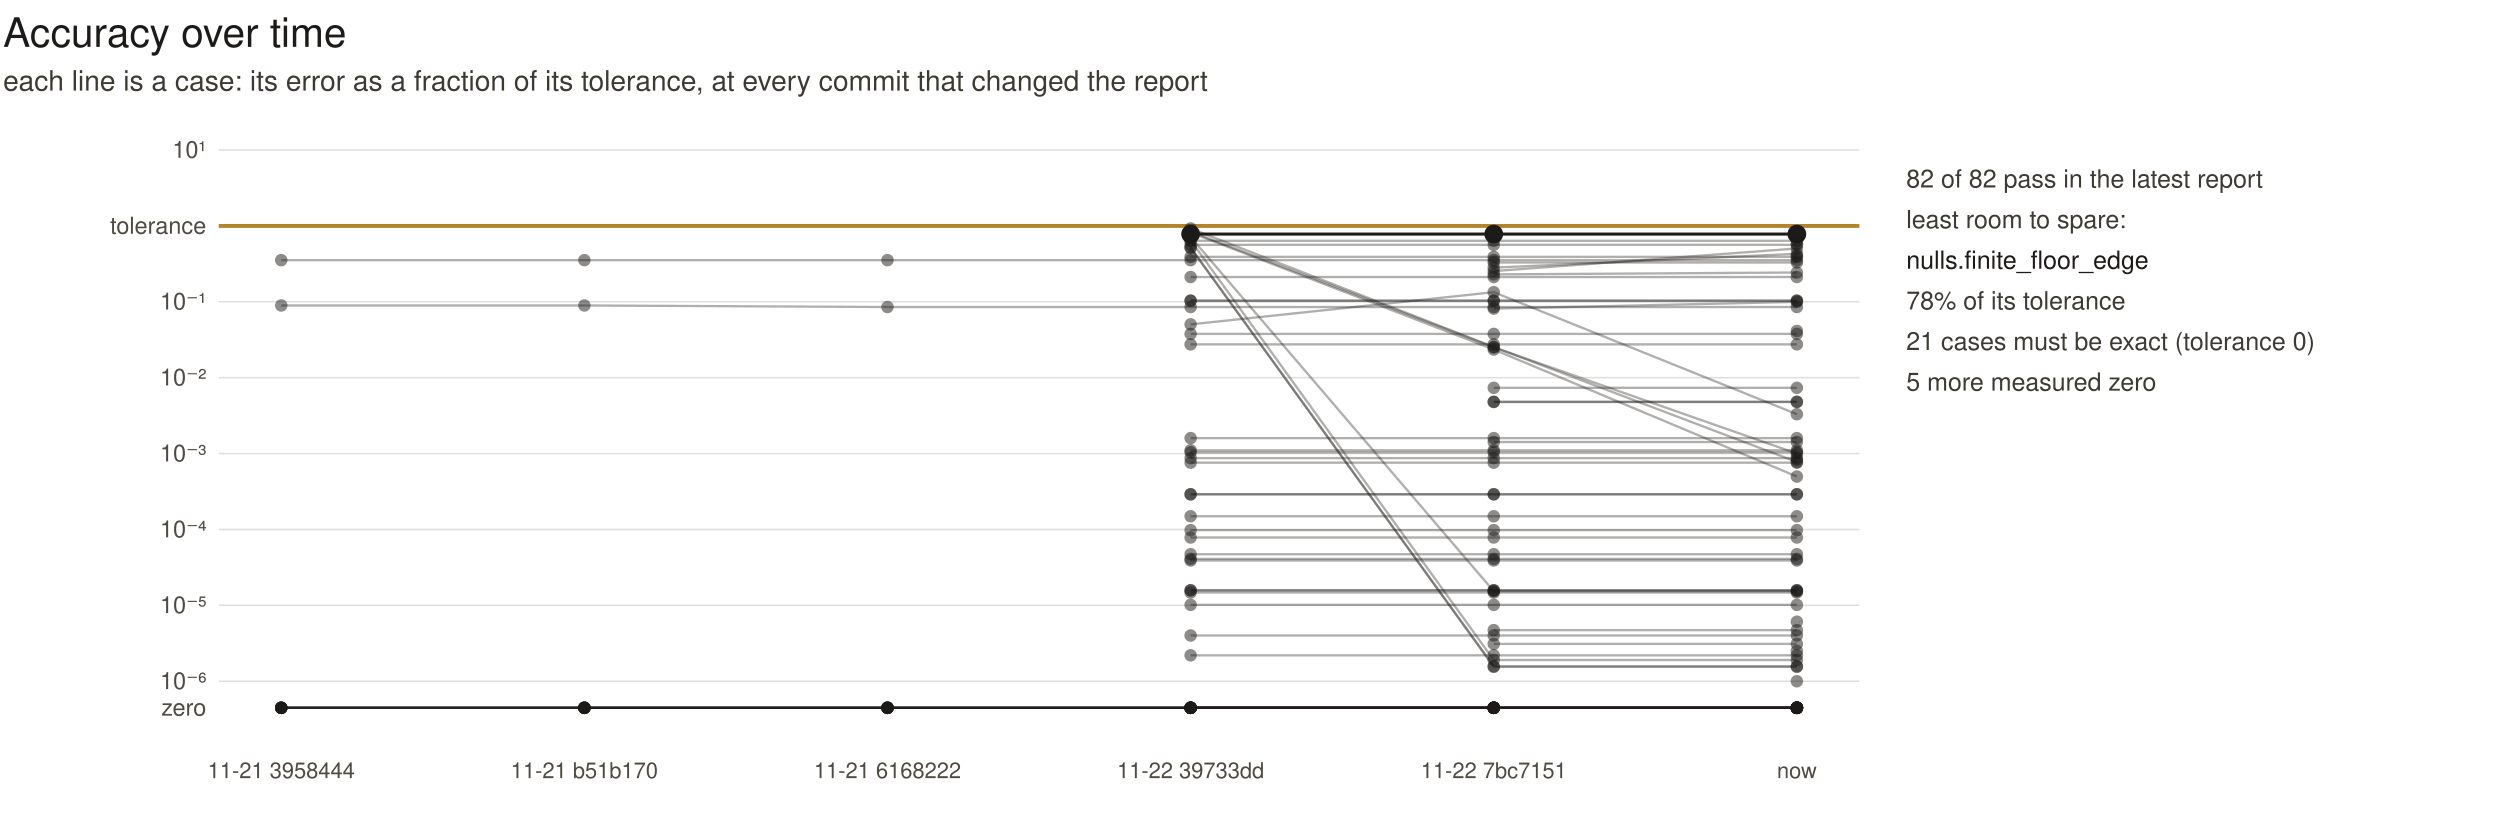
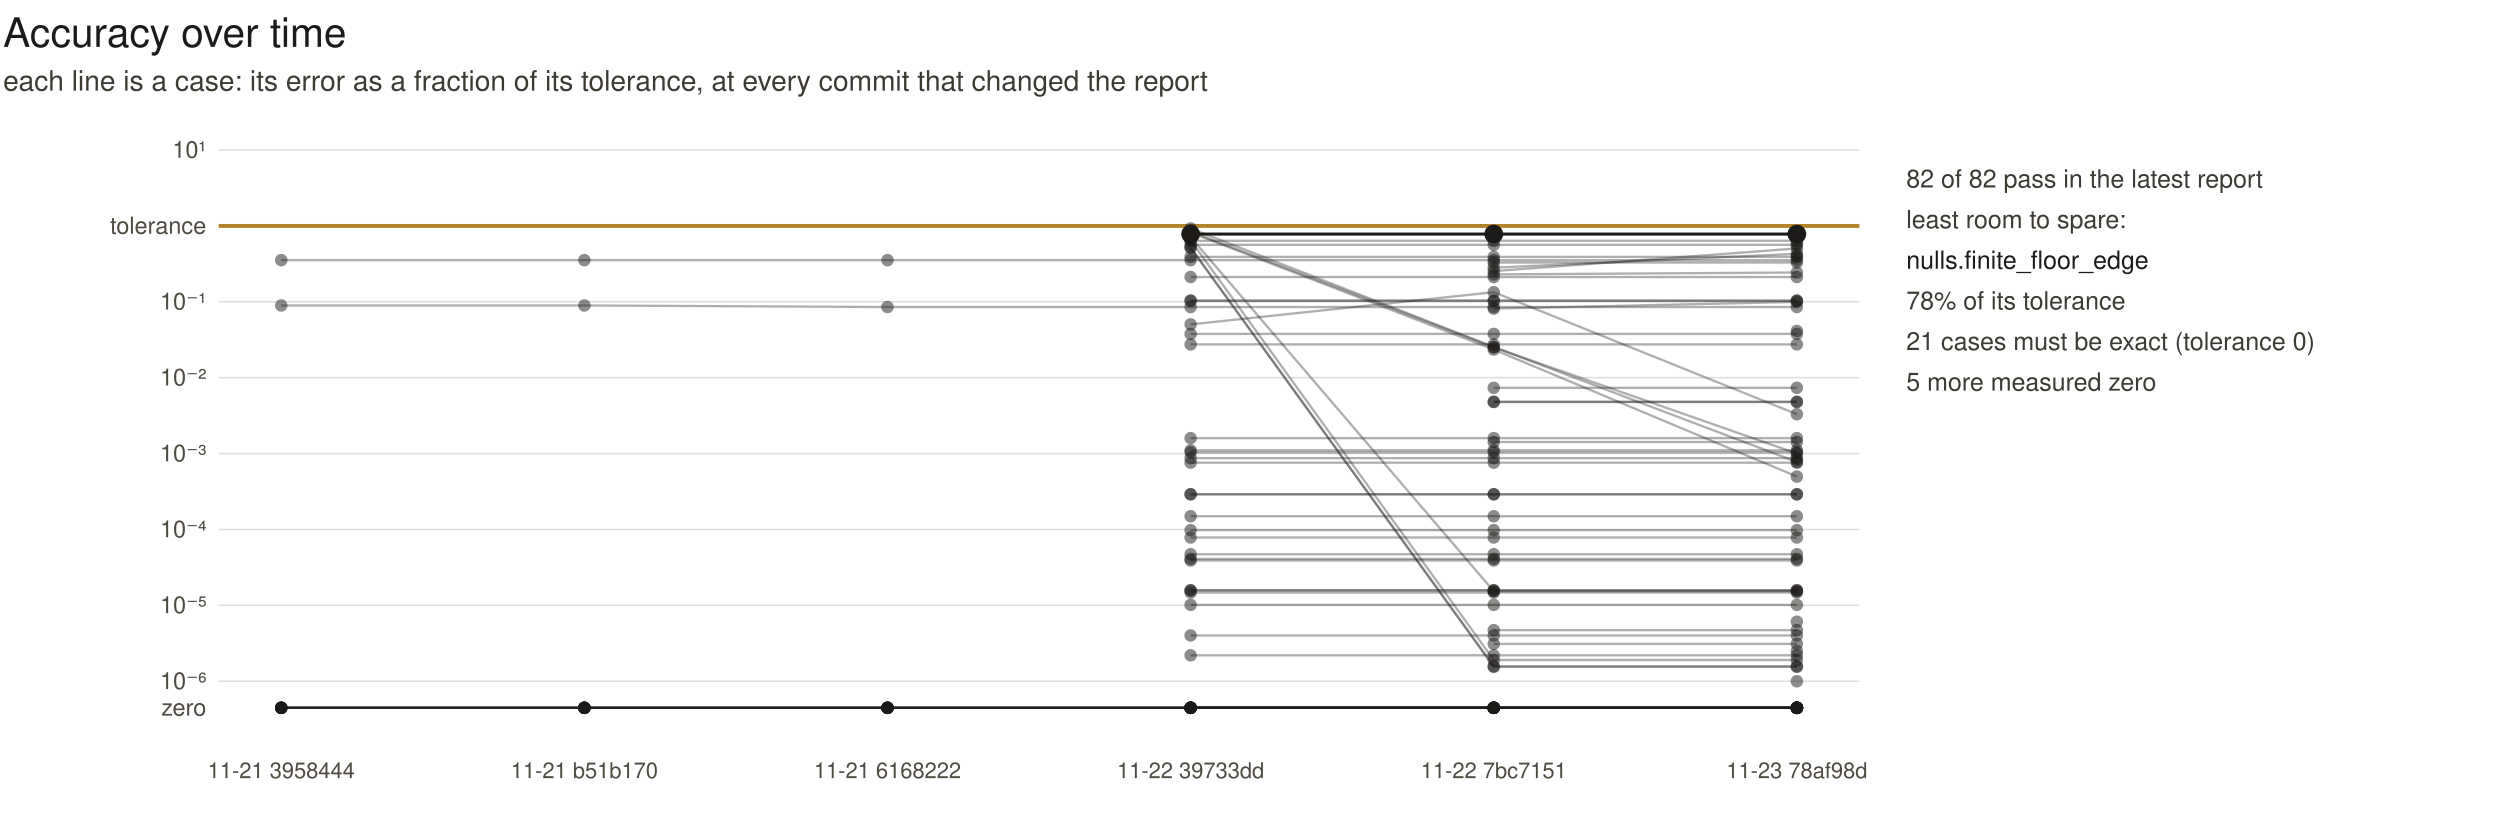
<svg xmlns="http://www.w3.org/2000/svg" viewBox="0 0 1600 520" width="1600" height="520" role="img" aria-label="Each validation case's error as a fraction of its tolerance over time">
  <style>.t{fill:#1d1b19;font-family:'Helvetica Neue',Helvetica,Arial,'Liberation Sans',Arimo,'Nimbus Sans','DejaVu Sans',sans-serif}.m{fill:#3d3a34}.w{fill:#4f4a42}.axis{stroke:#4f4a42;stroke-opacity:0.45;stroke-width:1.5;fill:none}.grid{stroke:#4f4a42;stroke-opacity:0.18;stroke-width:1}.dot{fill:#1d1b19}.ring{fill:none;stroke:#1d1b19;stroke-width:2}.line{stroke:#1d1b19;stroke-width:2;fill:none;stroke-linejoin:round}.thin{stroke:#1d1b19;stroke-opacity:0.35;stroke-width:1.5;fill:none}.tol{stroke:#b5822e;stroke-width:2.5;fill:none}.tolfill{fill:#b5822e}.dash{stroke:#b5822e;stroke-width:2;stroke-dasharray:6 5;fill:none}</style>
  <text class="t" x="2.0" y="30.0" font-size="26" font-weight="500" text-anchor="start">Accuracy over time</text>
  <text class="t m" x="2.0" y="58.0" font-size="18" font-weight="400" text-anchor="start">each line is a case: its error as a fraction of its tolerance, at every commit that changed the report</text>
  <line class="grid" x1="140" y1="436.0" x2="1190" y2="436.0" />
  <text class="t w" x="132.0" y="441.0" font-size="15" font-weight="400" text-anchor="end">10⁻⁶</text>
  <line class="grid" x1="140" y1="387.4" x2="1190" y2="387.4" />
  <text class="t w" x="132.0" y="392.4" font-size="15" font-weight="400" text-anchor="end">10⁻⁵</text>
  <line class="grid" x1="140" y1="338.9" x2="1190" y2="338.9" />
  <text class="t w" x="132.0" y="343.9" font-size="15" font-weight="400" text-anchor="end">10⁻⁴</text>
  <line class="grid" x1="140" y1="290.3" x2="1190" y2="290.3" />
  <text class="t w" x="132.0" y="295.3" font-size="15" font-weight="400" text-anchor="end">10⁻³</text>
  <line class="grid" x1="140" y1="241.7" x2="1190" y2="241.7" />
  <text class="t w" x="132.0" y="246.7" font-size="15" font-weight="400" text-anchor="end">10⁻²</text>
  <line class="grid" x1="140" y1="193.1" x2="1190" y2="193.1" />
  <text class="t w" x="132.0" y="198.1" font-size="15" font-weight="400" text-anchor="end">10⁻¹</text>
  <line class="grid" x1="140" y1="144.6" x2="1190" y2="144.6" />
  <text class="t w" x="132.0" y="149.6" font-size="15" font-weight="400" text-anchor="end">tolerance</text>
  <line class="grid" x1="140" y1="96.0" x2="1190" y2="96.0" />
  <text class="t w" x="132.0" y="101.0" font-size="15" font-weight="400" text-anchor="end">10¹</text>
  <text class="t w" x="132.0" y="458.0" font-size="15" font-weight="400" text-anchor="end">zero</text>
  <line class="tol" x1="140" y1="144.6" x2="1190" y2="144.6" />
  <polyline class="thin" points="180.0,453.0 374.0,453.0 568.0,453.0 762.0,453.0 956.0,453.0 1150.0,453.0" />
  <circle class="dot" cx="180.0" cy="453.0" r="4" fill-opacity="0.5" />
  <circle class="dot" cx="374.0" cy="453.0" r="4" fill-opacity="0.5" />
  <circle class="dot" cx="568.0" cy="453.0" r="4" fill-opacity="0.5" />
  <circle class="dot" cx="762.0" cy="453.0" r="4" fill-opacity="0.5" />
  <circle class="dot" cx="956.0" cy="453.0" r="4" fill-opacity="0.5" />
  <circle class="dot" cx="1150.0" cy="453.0" r="4" fill-opacity="0.5" />
  <circle class="dot" cx="1150.0" cy="453.0" r="4" fill-opacity="0.5" />
  <circle class="dot" cx="1150.0" cy="453.0" r="4" fill-opacity="0.5" />
  <circle class="dot" cx="1150.0" cy="416.7" r="4" fill-opacity="0.5" />
  <circle class="dot" cx="1150.0" cy="436.0" r="4" fill-opacity="0.5" />
  <circle class="dot" cx="1150.0" cy="163.9" r="4" fill-opacity="0.5" />
  <circle class="dot" cx="1150.0" cy="397.9" r="4" fill-opacity="0.5" />
  <circle class="dot" cx="1150.0" cy="294.2" r="4" fill-opacity="0.5" />
  <circle class="dot" cx="1150.0" cy="156.1" r="4" fill-opacity="0.5" />
  <circle class="dot" cx="1150.0" cy="211.8" r="4" fill-opacity="0.5" />
  <polyline class="thin" points="762.0,453.0 956.0,453.0 1150.0,453.0" />
  <circle class="dot" cx="762.0" cy="453.0" r="4" fill-opacity="0.5" />
  <circle class="dot" cx="956.0" cy="453.0" r="4" fill-opacity="0.5" />
  <circle class="dot" cx="1150.0" cy="453.0" r="4" fill-opacity="0.5" />
  <polyline class="thin" points="180.0,453.0 374.0,453.0 568.0,453.0 762.0,453.0 956.0,453.0 1150.0,453.0" />
  <circle class="dot" cx="180.0" cy="453.0" r="4" fill-opacity="0.5" />
  <circle class="dot" cx="374.0" cy="453.0" r="4" fill-opacity="0.5" />
  <circle class="dot" cx="568.0" cy="453.0" r="4" fill-opacity="0.5" />
  <circle class="dot" cx="762.0" cy="453.0" r="4" fill-opacity="0.5" />
  <circle class="dot" cx="956.0" cy="453.0" r="4" fill-opacity="0.5" />
  <circle class="dot" cx="1150.0" cy="453.0" r="4" fill-opacity="0.5" />
  <circle class="dot" cx="1150.0" cy="453.0" r="4" fill-opacity="0.5" />
  <circle class="dot" cx="1150.0" cy="453.0" r="4" fill-opacity="0.5" />
  <circle class="dot" cx="1150.0" cy="453.0" r="4" fill-opacity="0.5" />
  <circle class="dot" cx="1150.0" cy="453.0" r="4" fill-opacity="0.5" />
  <polyline class="thin" points="762.0,339.3 956.0,339.3 1150.0,339.3" />
  <circle class="dot" cx="762.0" cy="339.3" r="4" fill-opacity="0.5" />
  <circle class="dot" cx="956.0" cy="339.3" r="4" fill-opacity="0.5" />
  <circle class="dot" cx="1150.0" cy="339.3" r="4" fill-opacity="0.5" />
  <polyline class="thin" points="762.0,192.3 956.0,192.3 1150.0,192.3" />
  <circle class="dot" cx="762.0" cy="192.3" r="4" fill-opacity="0.5" />
  <circle class="dot" cx="956.0" cy="192.3" r="4" fill-opacity="0.5" />
  <circle class="dot" cx="1150.0" cy="192.3" r="4" fill-opacity="0.5" />
  <polyline class="thin" points="762.0,316.4 956.0,316.4 1150.0,316.4" />
  <circle class="dot" cx="762.0" cy="316.4" r="4" fill-opacity="0.5" />
  <circle class="dot" cx="956.0" cy="316.4" r="4" fill-opacity="0.5" />
  <circle class="dot" cx="1150.0" cy="316.4" r="4" fill-opacity="0.5" />
  <polyline class="thin" points="762.0,213.7 956.0,213.7 1150.0,213.7" />
  <circle class="dot" cx="762.0" cy="213.7" r="4" fill-opacity="0.5" />
  <circle class="dot" cx="956.0" cy="213.7" r="4" fill-opacity="0.5" />
  <circle class="dot" cx="1150.0" cy="213.7" r="4" fill-opacity="0.5" />
  <polyline class="thin" points="762.0,377.8 956.0,377.8 1150.0,377.8" />
  <circle class="dot" cx="762.0" cy="377.8" r="4" fill-opacity="0.5" />
  <circle class="dot" cx="956.0" cy="377.8" r="4" fill-opacity="0.5" />
  <circle class="dot" cx="1150.0" cy="377.8" r="4" fill-opacity="0.5" />
  <polyline class="thin" points="180.0,453.0 374.0,453.0 568.0,453.0 762.0,453.0 956.0,453.0 1150.0,453.0" />
  <circle class="dot" cx="180.0" cy="453.0" r="4" fill-opacity="0.5" />
  <circle class="dot" cx="374.0" cy="453.0" r="4" fill-opacity="0.5" />
  <circle class="dot" cx="568.0" cy="453.0" r="4" fill-opacity="0.5" />
  <circle class="dot" cx="762.0" cy="453.0" r="4" fill-opacity="0.5" />
  <circle class="dot" cx="956.0" cy="453.0" r="4" fill-opacity="0.5" />
  <circle class="dot" cx="1150.0" cy="453.0" r="4" fill-opacity="0.5" />
  <polyline class="line" points="762.0,149.8 956.0,149.8 1150.0,149.8" />
  <circle class="dot" cx="762.0" cy="149.8" r="6" fill-opacity="1" />
  <circle class="dot" cx="956.0" cy="149.8" r="6" fill-opacity="1" />
  <circle class="dot" cx="1150.0" cy="149.8" r="6" fill-opacity="1" />
  <polyline class="thin" points="762.0,453.0 956.0,453.0 1150.0,453.0" />
  <circle class="dot" cx="762.0" cy="453.0" r="4" fill-opacity="0.5" />
  <circle class="dot" cx="956.0" cy="453.0" r="4" fill-opacity="0.5" />
  <circle class="dot" cx="1150.0" cy="453.0" r="4" fill-opacity="0.5" />
  <polyline class="thin" points="762.0,453.0 956.0,453.0 1150.0,453.0" />
  <circle class="dot" cx="762.0" cy="453.0" r="4" fill-opacity="0.5" />
  <circle class="dot" cx="956.0" cy="453.0" r="4" fill-opacity="0.5" />
  <circle class="dot" cx="1150.0" cy="453.0" r="4" fill-opacity="0.5" />
  <polyline class="thin" points="762.0,220.4 956.0,220.4 1150.0,220.4" />
  <circle class="dot" cx="762.0" cy="220.4" r="4" fill-opacity="0.5" />
  <circle class="dot" cx="956.0" cy="220.4" r="4" fill-opacity="0.5" />
  <circle class="dot" cx="1150.0" cy="220.4" r="4" fill-opacity="0.5" />
  <polyline class="thin" points="762.0,453.0 956.0,453.0 1150.0,453.0" />
  <circle class="dot" cx="762.0" cy="453.0" r="4" fill-opacity="0.5" />
  <circle class="dot" cx="956.0" cy="453.0" r="4" fill-opacity="0.5" />
  <circle class="dot" cx="1150.0" cy="453.0" r="4" fill-opacity="0.5" />
  <polyline class="thin" points="762.0,406.7 956.0,406.7 1150.0,406.7" />
  <circle class="dot" cx="762.0" cy="406.7" r="4" fill-opacity="0.5" />
  <circle class="dot" cx="956.0" cy="406.7" r="4" fill-opacity="0.5" />
  <circle class="dot" cx="1150.0" cy="406.7" r="4" fill-opacity="0.5" />
  <polyline class="thin" points="762.0,154.1 956.0,154.1 1150.0,154.1" />
  <circle class="dot" cx="762.0" cy="154.1" r="4" fill-opacity="0.5" />
  <circle class="dot" cx="956.0" cy="154.1" r="4" fill-opacity="0.5" />
  <circle class="dot" cx="1150.0" cy="154.1" r="4" fill-opacity="0.5" />
  <polyline class="thin" points="956.0,168.0 1150.0,168.0" />
  <circle class="dot" cx="956.0" cy="168.0" r="4" fill-opacity="0.5" />
  <circle class="dot" cx="1150.0" cy="168.0" r="4" fill-opacity="0.5" />
  <polyline class="thin" points="956.0,197.5 1150.0,193.2" />
  <circle class="dot" cx="956.0" cy="197.5" r="4" fill-opacity="0.5" />
  <circle class="dot" cx="1150.0" cy="193.2" r="4" fill-opacity="0.5" />
  <polyline class="thin" points="956.0,175.6 1150.0,174.4" />
  <circle class="dot" cx="956.0" cy="175.6" r="4" fill-opacity="0.5" />
  <circle class="dot" cx="1150.0" cy="174.4" r="4" fill-opacity="0.5" />
  <polyline class="thin" points="956.0,171.3 1150.0,162.4" />
  <circle class="dot" cx="956.0" cy="171.3" r="4" fill-opacity="0.5" />
  <circle class="dot" cx="1150.0" cy="162.4" r="4" fill-opacity="0.5" />
  <polyline class="thin" points="956.0,173.5 1150.0,159.0" />
  <circle class="dot" cx="956.0" cy="173.5" r="4" fill-opacity="0.5" />
  <circle class="dot" cx="1150.0" cy="159.0" r="4" fill-opacity="0.5" />
  <polyline class="thin" points="956.0,257.3 1150.0,257.3" />
  <circle class="dot" cx="956.0" cy="257.3" r="4" fill-opacity="0.5" />
  <circle class="dot" cx="1150.0" cy="257.3" r="4" fill-opacity="0.5" />
  <polyline class="thin" points="956.0,257.1 1150.0,257.1" />
  <circle class="dot" cx="956.0" cy="257.1" r="4" fill-opacity="0.5" />
  <circle class="dot" cx="1150.0" cy="257.1" r="4" fill-opacity="0.5" />
  <polyline class="thin" points="956.0,248.2 1150.0,248.2" />
  <circle class="dot" cx="956.0" cy="248.2" r="4" fill-opacity="0.5" />
  <circle class="dot" cx="1150.0" cy="248.2" r="4" fill-opacity="0.5" />
  <polyline class="thin" points="762.0,344.0 956.0,344.0 1150.0,344.0" />
  <circle class="dot" cx="762.0" cy="344.0" r="4" fill-opacity="0.5" />
  <circle class="dot" cx="956.0" cy="344.0" r="4" fill-opacity="0.5" />
  <circle class="dot" cx="1150.0" cy="344.0" r="4" fill-opacity="0.5" />
  <polyline class="thin" points="762.0,280.4 956.0,280.4 1150.0,280.4" />
  <circle class="dot" cx="762.0" cy="280.4" r="4" fill-opacity="0.5" />
  <circle class="dot" cx="956.0" cy="280.4" r="4" fill-opacity="0.5" />
  <circle class="dot" cx="1150.0" cy="280.4" r="4" fill-opacity="0.5" />
  <polyline class="thin" points="762.0,330.4 956.0,330.4 1150.0,330.4" />
  <circle class="dot" cx="762.0" cy="330.4" r="4" fill-opacity="0.5" />
  <circle class="dot" cx="956.0" cy="330.4" r="4" fill-opacity="0.5" />
  <circle class="dot" cx="1150.0" cy="330.4" r="4" fill-opacity="0.5" />
  <polyline class="thin" points="762.0,289.5 956.0,289.5 1150.0,289.5" />
  <circle class="dot" cx="762.0" cy="289.5" r="4" fill-opacity="0.5" />
  <circle class="dot" cx="956.0" cy="289.5" r="4" fill-opacity="0.5" />
  <circle class="dot" cx="1150.0" cy="289.5" r="4" fill-opacity="0.5" />
  <polyline class="thin" points="762.0,316.3 956.0,316.3 1150.0,316.3" />
  <circle class="dot" cx="762.0" cy="316.3" r="4" fill-opacity="0.5" />
  <circle class="dot" cx="956.0" cy="316.3" r="4" fill-opacity="0.5" />
  <circle class="dot" cx="1150.0" cy="316.3" r="4" fill-opacity="0.5" />
  <polyline class="thin" points="762.0,358.7 956.0,358.7 1150.0,358.7" />
  <circle class="dot" cx="762.0" cy="358.7" r="4" fill-opacity="0.5" />
  <circle class="dot" cx="956.0" cy="358.7" r="4" fill-opacity="0.5" />
  <circle class="dot" cx="1150.0" cy="358.7" r="4" fill-opacity="0.5" />
  <polyline class="thin" points="762.0,357.7 956.0,357.7 1150.0,357.7" />
  <circle class="dot" cx="762.0" cy="357.7" r="4" fill-opacity="0.5" />
  <circle class="dot" cx="956.0" cy="357.7" r="4" fill-opacity="0.5" />
  <circle class="dot" cx="1150.0" cy="357.7" r="4" fill-opacity="0.5" />
  <polyline class="thin" points="762.0,354.7 956.0,354.7 1150.0,354.7" />
  <circle class="dot" cx="762.0" cy="354.7" r="4" fill-opacity="0.5" />
  <circle class="dot" cx="956.0" cy="354.7" r="4" fill-opacity="0.5" />
  <circle class="dot" cx="1150.0" cy="354.7" r="4" fill-opacity="0.5" />
  <polyline class="thin" points="762.0,156.7 956.0,156.7 1150.0,156.7" />
  <circle class="dot" cx="762.0" cy="156.7" r="4" fill-opacity="0.5" />
  <circle class="dot" cx="956.0" cy="156.7" r="4" fill-opacity="0.5" />
  <circle class="dot" cx="1150.0" cy="156.7" r="4" fill-opacity="0.5" />
  <polyline class="thin" points="762.0,151.7 956.0,378.4 1150.0,378.4" />
  <circle class="dot" cx="762.0" cy="151.7" r="4" fill-opacity="0.5" />
  <circle class="dot" cx="956.0" cy="378.4" r="4" fill-opacity="0.5" />
  <circle class="dot" cx="1150.0" cy="378.4" r="4" fill-opacity="0.5" />
  <polyline class="thin" points="762.0,207.6 956.0,187.0 1150.0,265.1" />
  <circle class="dot" cx="762.0" cy="207.6" r="4" fill-opacity="0.5" />
  <circle class="dot" cx="956.0" cy="187.0" r="4" fill-opacity="0.5" />
  <circle class="dot" cx="1150.0" cy="265.1" r="4" fill-opacity="0.5" />
  <polyline class="thin" points="762.0,148.8 956.0,223.7 1150.0,305.0" />
  <circle class="dot" cx="762.0" cy="148.8" r="4" fill-opacity="0.5" />
  <circle class="dot" cx="956.0" cy="223.7" r="4" fill-opacity="0.5" />
  <circle class="dot" cx="1150.0" cy="305.0" r="4" fill-opacity="0.5" />
  <polyline class="thin" points="762.0,146.2 956.0,222.1 1150.0,295.7" />
  <circle class="dot" cx="762.0" cy="146.2" r="4" fill-opacity="0.5" />
  <circle class="dot" cx="956.0" cy="222.1" r="4" fill-opacity="0.5" />
  <circle class="dot" cx="1150.0" cy="295.7" r="4" fill-opacity="0.5" />
  <polyline class="thin" points="762.0,148.2 956.0,222.3 1150.0,290.3" />
  <circle class="dot" cx="762.0" cy="148.2" r="4" fill-opacity="0.5" />
  <circle class="dot" cx="956.0" cy="222.3" r="4" fill-opacity="0.5" />
  <circle class="dot" cx="1150.0" cy="290.3" r="4" fill-opacity="0.5" />
  <polyline class="thin" points="762.0,158.4 956.0,426.8 1150.0,426.8" />
  <circle class="dot" cx="762.0" cy="158.4" r="4" fill-opacity="0.5" />
  <circle class="dot" cx="956.0" cy="426.8" r="4" fill-opacity="0.5" />
  <circle class="dot" cx="1150.0" cy="426.8" r="4" fill-opacity="0.5" />
  <polyline class="thin" points="762.0,158.6 956.0,426.4 1150.0,426.4" />
  <circle class="dot" cx="762.0" cy="158.6" r="4" fill-opacity="0.5" />
  <circle class="dot" cx="956.0" cy="426.4" r="4" fill-opacity="0.5" />
  <circle class="dot" cx="1150.0" cy="426.4" r="4" fill-opacity="0.5" />
  <polyline class="thin" points="762.0,153.8 956.0,422.4 1150.0,422.4" />
  <circle class="dot" cx="762.0" cy="153.8" r="4" fill-opacity="0.5" />
  <circle class="dot" cx="956.0" cy="422.4" r="4" fill-opacity="0.5" />
  <circle class="dot" cx="1150.0" cy="422.4" r="4" fill-opacity="0.5" />
  <polyline class="thin" points="762.0,377.8 956.0,377.8 1150.0,377.8" />
  <circle class="dot" cx="762.0" cy="377.8" r="4" fill-opacity="0.5" />
  <circle class="dot" cx="956.0" cy="377.8" r="4" fill-opacity="0.5" />
  <circle class="dot" cx="1150.0" cy="377.8" r="4" fill-opacity="0.5" />
  <polyline class="thin" points="762.0,387.1 956.0,387.1 1150.0,387.1" />
  <circle class="dot" cx="762.0" cy="387.1" r="4" fill-opacity="0.5" />
  <circle class="dot" cx="956.0" cy="387.1" r="4" fill-opacity="0.5" />
  <circle class="dot" cx="1150.0" cy="387.1" r="4" fill-opacity="0.5" />
  <polyline class="thin" points="762.0,379.2 956.0,379.2 1150.0,379.2" />
  <circle class="dot" cx="762.0" cy="379.2" r="4" fill-opacity="0.5" />
  <circle class="dot" cx="956.0" cy="379.2" r="4" fill-opacity="0.5" />
  <circle class="dot" cx="1150.0" cy="379.2" r="4" fill-opacity="0.5" />
  <polyline class="thin" points="762.0,419.4 956.0,419.4 1150.0,419.4" />
  <circle class="dot" cx="762.0" cy="419.4" r="4" fill-opacity="0.5" />
  <circle class="dot" cx="956.0" cy="419.4" r="4" fill-opacity="0.5" />
  <circle class="dot" cx="1150.0" cy="419.4" r="4" fill-opacity="0.5" />
  <circle class="dot" cx="1150.0" cy="453.0" r="4" fill-opacity="0.5" />
  <polyline class="thin" points="180.0,453.0 374.0,453.0 568.0,453.0 762.0,453.0 956.0,453.0 1150.0,453.0" />
  <circle class="dot" cx="180.0" cy="453.0" r="4" fill-opacity="0.5" />
  <circle class="dot" cx="374.0" cy="453.0" r="4" fill-opacity="0.5" />
  <circle class="dot" cx="568.0" cy="453.0" r="4" fill-opacity="0.5" />
  <circle class="dot" cx="762.0" cy="453.0" r="4" fill-opacity="0.5" />
  <circle class="dot" cx="956.0" cy="453.0" r="4" fill-opacity="0.5" />
  <circle class="dot" cx="1150.0" cy="453.0" r="4" fill-opacity="0.5" />
  <polyline class="thin" points="374.0,453.0 568.0,453.0 762.0,453.0 956.0,453.0 1150.0,453.0" />
  <circle class="dot" cx="374.0" cy="453.0" r="4" fill-opacity="0.5" />
  <circle class="dot" cx="568.0" cy="453.0" r="4" fill-opacity="0.5" />
  <circle class="dot" cx="762.0" cy="453.0" r="4" fill-opacity="0.5" />
  <circle class="dot" cx="956.0" cy="453.0" r="4" fill-opacity="0.5" />
  <circle class="dot" cx="1150.0" cy="453.0" r="4" fill-opacity="0.5" />
  <polyline class="thin" points="180.0,195.5 374.0,195.5 568.0,196.5 762.0,196.5 956.0,196.5 1150.0,196.5" />
  <circle class="dot" cx="180.0" cy="195.5" r="4" fill-opacity="0.5" />
  <circle class="dot" cx="374.0" cy="195.5" r="4" fill-opacity="0.5" />
  <circle class="dot" cx="568.0" cy="196.5" r="4" fill-opacity="0.5" />
  <circle class="dot" cx="762.0" cy="196.5" r="4" fill-opacity="0.5" />
  <circle class="dot" cx="956.0" cy="196.5" r="4" fill-opacity="0.5" />
  <circle class="dot" cx="1150.0" cy="196.5" r="4" fill-opacity="0.5" />
  <polyline class="thin" points="180.0,166.5 374.0,166.5 568.0,166.5 762.0,166.5 956.0,166.5 1150.0,166.5" />
  <circle class="dot" cx="180.0" cy="166.5" r="4" fill-opacity="0.5" />
  <circle class="dot" cx="374.0" cy="166.5" r="4" fill-opacity="0.5" />
  <circle class="dot" cx="568.0" cy="166.5" r="4" fill-opacity="0.5" />
  <circle class="dot" cx="762.0" cy="166.5" r="4" fill-opacity="0.5" />
  <circle class="dot" cx="956.0" cy="166.5" r="4" fill-opacity="0.5" />
  <circle class="dot" cx="1150.0" cy="166.5" r="4" fill-opacity="0.5" />
  <polyline class="thin" points="180.0,453.0 374.0,453.0 568.0,453.0 762.0,453.0 956.0,453.0 1150.0,453.0" />
  <circle class="dot" cx="180.0" cy="453.0" r="4" fill-opacity="0.5" />
  <circle class="dot" cx="374.0" cy="453.0" r="4" fill-opacity="0.5" />
  <circle class="dot" cx="568.0" cy="453.0" r="4" fill-opacity="0.5" />
  <circle class="dot" cx="762.0" cy="453.0" r="4" fill-opacity="0.5" />
  <circle class="dot" cx="956.0" cy="453.0" r="4" fill-opacity="0.5" />
  <circle class="dot" cx="1150.0" cy="453.0" r="4" fill-opacity="0.5" />
  <polyline class="thin" points="762.0,177.3 956.0,177.3 1150.0,177.3" />
  <circle class="dot" cx="762.0" cy="177.3" r="4" fill-opacity="0.5" />
  <circle class="dot" cx="956.0" cy="177.3" r="4" fill-opacity="0.5" />
  <circle class="dot" cx="1150.0" cy="177.3" r="4" fill-opacity="0.5" />
  <polyline class="thin" points="762.0,453.0 956.0,453.0 1150.0,453.0" />
  <circle class="dot" cx="762.0" cy="453.0" r="4" fill-opacity="0.5" />
  <circle class="dot" cx="956.0" cy="453.0" r="4" fill-opacity="0.5" />
  <circle class="dot" cx="1150.0" cy="453.0" r="4" fill-opacity="0.5" />
  <polyline class="thin" points="762.0,192.6 956.0,192.6 1150.0,192.6" />
  <circle class="dot" cx="762.0" cy="192.6" r="4" fill-opacity="0.5" />
  <circle class="dot" cx="956.0" cy="192.6" r="4" fill-opacity="0.5" />
  <circle class="dot" cx="1150.0" cy="192.6" r="4" fill-opacity="0.5" />
  <polyline class="thin" points="762.0,296.1 956.0,296.1 1150.0,296.1" />
  <circle class="dot" cx="762.0" cy="296.1" r="4" fill-opacity="0.5" />
  <circle class="dot" cx="956.0" cy="296.1" r="4" fill-opacity="0.5" />
  <circle class="dot" cx="1150.0" cy="296.1" r="4" fill-opacity="0.5" />
  <polyline class="thin" points="762.0,453.0 956.0,453.0 1150.0,453.0" />
  <circle class="dot" cx="762.0" cy="453.0" r="4" fill-opacity="0.5" />
  <circle class="dot" cx="956.0" cy="453.0" r="4" fill-opacity="0.5" />
  <circle class="dot" cx="1150.0" cy="453.0" r="4" fill-opacity="0.5" />
  <polyline class="thin" points="762.0,288.2 956.0,288.2 1150.0,288.2" />
  <circle class="dot" cx="762.0" cy="288.2" r="4" fill-opacity="0.5" />
  <circle class="dot" cx="956.0" cy="288.2" r="4" fill-opacity="0.5" />
  <circle class="dot" cx="1150.0" cy="288.2" r="4" fill-opacity="0.5" />
  <polyline class="thin" points="762.0,293.2 956.0,293.2 1150.0,293.2" />
  <circle class="dot" cx="762.0" cy="293.2" r="4" fill-opacity="0.5" />
  <circle class="dot" cx="956.0" cy="293.2" r="4" fill-opacity="0.5" />
  <circle class="dot" cx="1150.0" cy="293.2" r="4" fill-opacity="0.5" />
  <circle class="dot" cx="1150.0" cy="453.0" r="4" fill-opacity="0.5" />
  <polyline class="thin" points="180.0,453.0 374.0,453.0 568.0,453.0 762.0,453.0 956.0,453.0 1150.0,453.0" />
  <circle class="dot" cx="180.0" cy="453.0" r="4" fill-opacity="0.5" />
  <circle class="dot" cx="374.0" cy="453.0" r="4" fill-opacity="0.5" />
  <circle class="dot" cx="568.0" cy="453.0" r="4" fill-opacity="0.5" />
  <circle class="dot" cx="762.0" cy="453.0" r="4" fill-opacity="0.5" />
  <circle class="dot" cx="956.0" cy="453.0" r="4" fill-opacity="0.5" />
  <circle class="dot" cx="1150.0" cy="453.0" r="4" fill-opacity="0.5" />
  <circle class="dot" cx="1150.0" cy="453.0" r="4" fill-opacity="0.5" />
  <polyline class="thin" points="180.0,453.0 374.0,453.0 568.0,453.0 762.0,453.0 956.0,453.0 1150.0,453.0" />
  <circle class="dot" cx="180.0" cy="453.0" r="4" fill-opacity="0.5" />
  <circle class="dot" cx="374.0" cy="453.0" r="4" fill-opacity="0.5" />
  <circle class="dot" cx="568.0" cy="453.0" r="4" fill-opacity="0.5" />
  <circle class="dot" cx="762.0" cy="453.0" r="4" fill-opacity="0.5" />
  <circle class="dot" cx="956.0" cy="453.0" r="4" fill-opacity="0.5" />
  <circle class="dot" cx="1150.0" cy="453.0" r="4" fill-opacity="0.5" />
  <polyline class="thin" points="762.0,164.4 956.0,164.4 1150.0,164.4" />
  <circle class="dot" cx="762.0" cy="164.4" r="4" fill-opacity="0.5" />
  <circle class="dot" cx="956.0" cy="164.4" r="4" fill-opacity="0.5" />
  <circle class="dot" cx="1150.0" cy="164.4" r="4" fill-opacity="0.5" />
  <polyline class="thin" points="956.0,282.9 1150.0,282.9" />
  <circle class="dot" cx="956.0" cy="282.9" r="4" fill-opacity="0.5" />
  <circle class="dot" cx="1150.0" cy="282.9" r="4" fill-opacity="0.5" />
  <polyline class="thin" points="956.0,412.1 1150.0,412.1" />
  <circle class="dot" cx="956.0" cy="412.1" r="4" fill-opacity="0.5" />
  <circle class="dot" cx="1150.0" cy="412.1" r="4" fill-opacity="0.5" />
  <polyline class="thin" points="956.0,403.3 1150.0,403.3" />
  <circle class="dot" cx="956.0" cy="403.3" r="4" fill-opacity="0.5" />
  <circle class="dot" cx="1150.0" cy="403.3" r="4" fill-opacity="0.5" />
  <circle class="dot" cx="1150.0" cy="453.0" r="4" fill-opacity="0.5" />
  <circle class="dot" cx="1150.0" cy="453.0" r="4" fill-opacity="0.5" />
  <polyline class="thin" points="180.0,453.0 374.0,453.0 568.0,453.0 762.0,453.0 956.0,453.0 1150.0,453.0" />
  <circle class="dot" cx="180.0" cy="453.0" r="4" fill-opacity="0.5" />
  <circle class="dot" cx="374.0" cy="453.0" r="4" fill-opacity="0.5" />
  <circle class="dot" cx="568.0" cy="453.0" r="4" fill-opacity="0.5" />
  <circle class="dot" cx="762.0" cy="453.0" r="4" fill-opacity="0.5" />
  <circle class="dot" cx="956.0" cy="453.0" r="4" fill-opacity="0.5" />
  <circle class="dot" cx="1150.0" cy="453.0" r="4" fill-opacity="0.5" />
  <text class="t w" x="180.0" y="498.0" font-size="14" font-weight="400" text-anchor="middle">11-21 3958444</text>
  <text class="t w" x="374.0" y="498.0" font-size="14" font-weight="400" text-anchor="middle">11-21 b51b170</text>
  <text class="t w" x="568.0" y="498.0" font-size="14" font-weight="400" text-anchor="middle">11-21 6168222</text>
  <text class="t w" x="762.0" y="498.0" font-size="14" font-weight="400" text-anchor="middle">11-22 39733dd</text>
  <text class="t w" x="956.0" y="498.0" font-size="14" font-weight="400" text-anchor="middle">11-22 7bc7151</text>
-   <text class="t w" x="1150.0" y="498.0" font-size="14" font-weight="400" text-anchor="middle">now</text>
+   <text class="t w" x="1150.0" y="498.0" font-size="14" font-weight="400" text-anchor="middle">11-23 78af98d</text>
  <text class="t m" x="1220.0" y="120.0" font-size="16" font-weight="400" text-anchor="start">82 of 82 pass in the latest report</text>
  <text class="t m" x="1220.0" y="146.0" font-size="16" font-weight="400" text-anchor="start">least room to spare:</text>
  <text class="t" x="1220.0" y="172.0" font-size="16" font-weight="500" text-anchor="start">nulls.finite_floor_edge</text>
  <text class="t m" x="1220.0" y="198.0" font-size="16" font-weight="400" text-anchor="start">78% of its tolerance</text>
  <text class="t m" x="1220.0" y="224.0" font-size="16" font-weight="400" text-anchor="start">21 cases must be exact (tolerance 0)</text>
  <text class="t m" x="1220.0" y="250.0" font-size="16" font-weight="400" text-anchor="start">5 more measured zero</text>
</svg>
